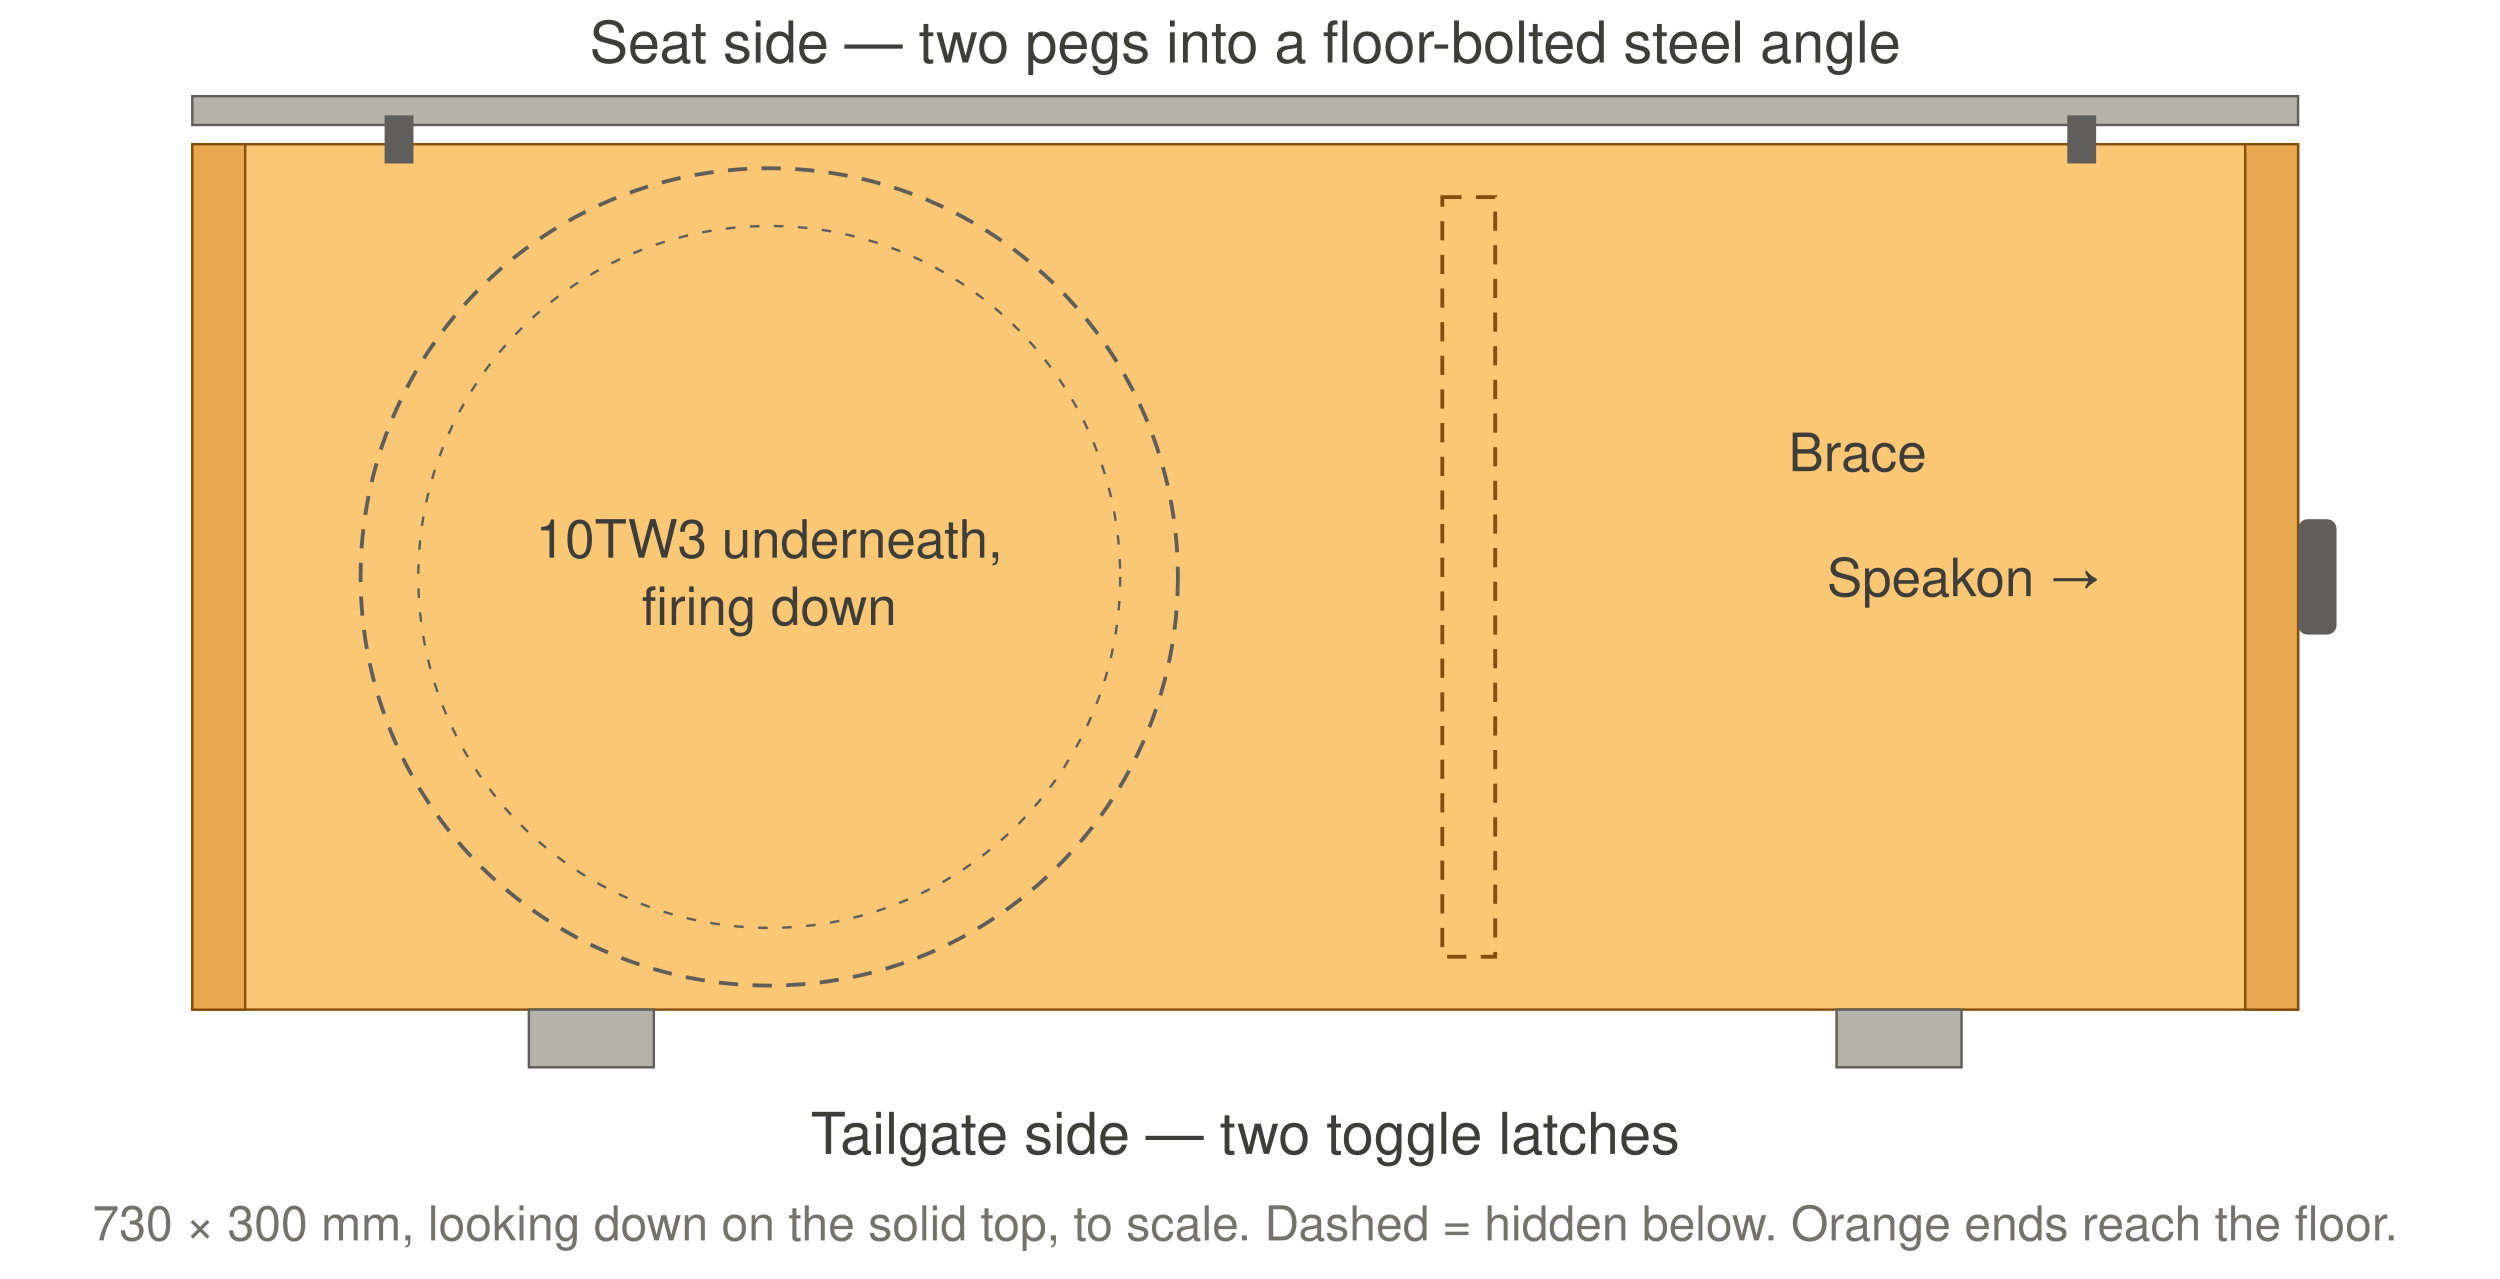
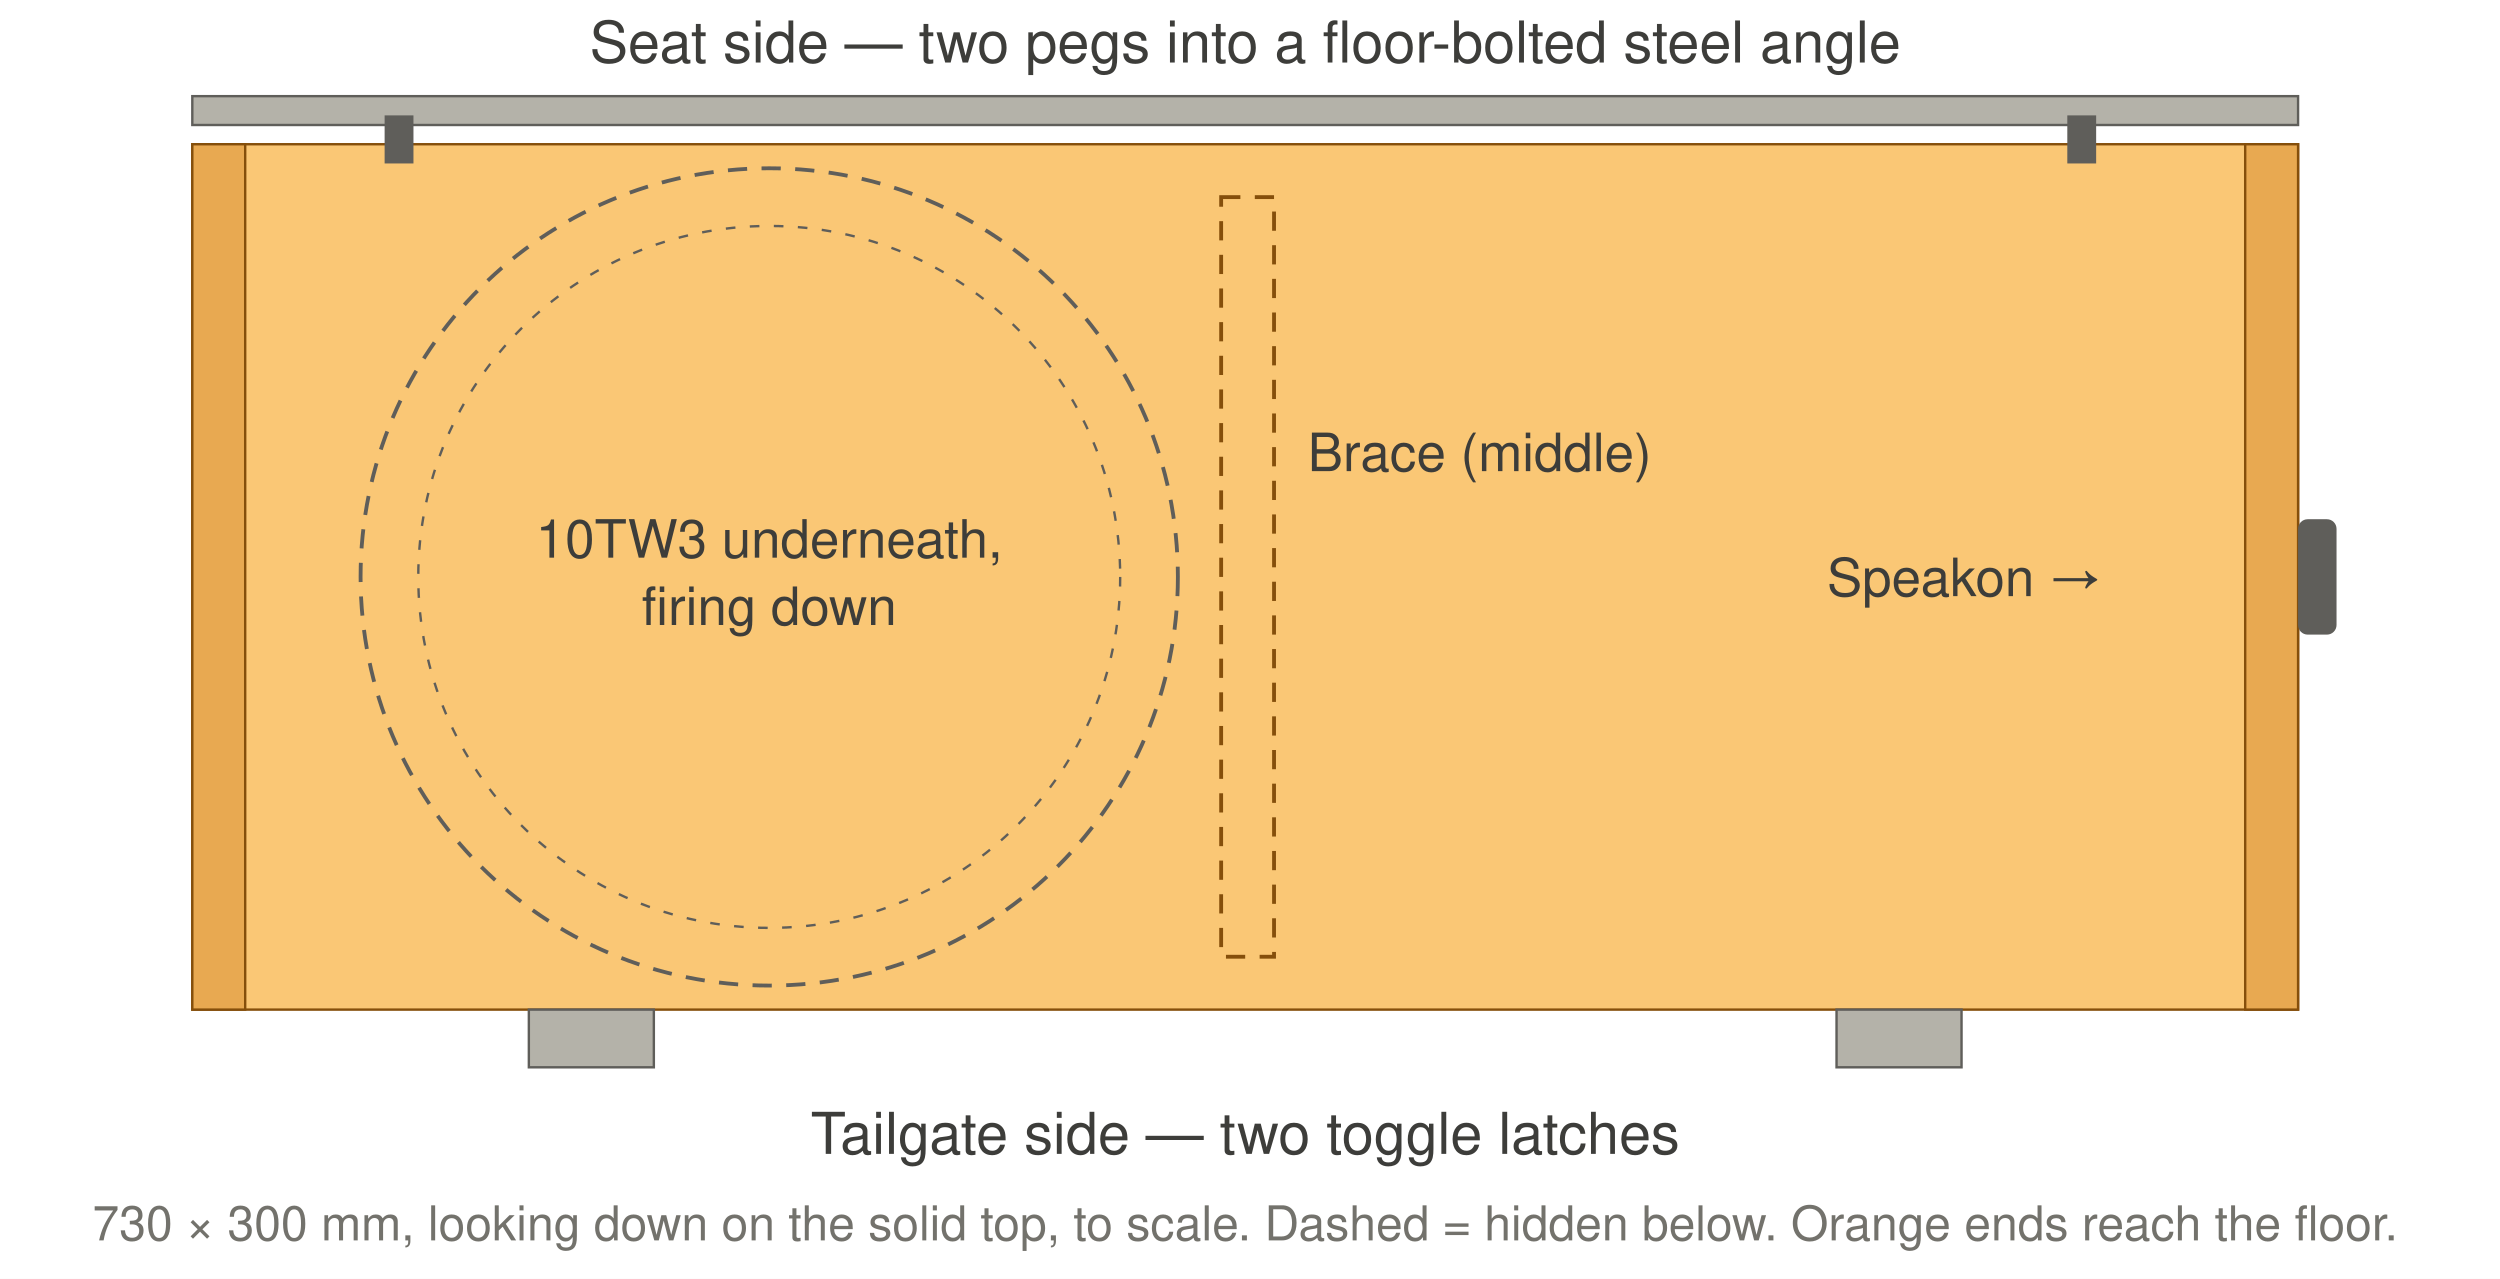
<svg xmlns="http://www.w3.org/2000/svg" viewBox="0 0 520 266" width="640" font-family="Helvetica, Arial, sans-serif" font-size="12">
  <rect width="520" height="266" fill="#ffffff" />
  <rect x="40" y="30" width="438" height="180" fill="#FAC775" stroke="#854F0B" stroke-width="0.5" />
  <circle cx="160" cy="120" r="85" fill="none" stroke="#5F5E5A" stroke-width="0.8" stroke-dasharray="4 3" />
  <circle cx="160" cy="120" r="73" fill="none" stroke="#5F5E5A" stroke-width="0.5" stroke-dasharray="2 3" />
-   <rect x="300" y="41" width="11" height="158" fill="none" stroke="#854F0B" stroke-width="0.8" stroke-dasharray="4 3" />
+   <rect x="254" y="41" width="11" height="158" fill="none" stroke="#854F0B" stroke-width="0.8" stroke-dasharray="4 3" />
  <g fill="#E8A951" stroke="#854F0B" stroke-width="0.5">
    <rect x="40" y="30" width="11" height="180" />
    <rect x="467" y="30" width="11" height="180" />
  </g>
  <rect x="478" y="108" width="8" height="24" rx="2" fill="#5F5E5A" />
  <g fill="#B4B2A9" stroke="#5F5E5A" stroke-width="0.5">
    <rect x="110" y="210" width="26" height="12" />
    <rect x="382" y="210" width="26" height="12" />
  </g>
  <rect x="40" y="20" width="438" height="6" fill="#B4B2A9" stroke="#5F5E5A" stroke-width="0.5" />
  <rect x="80" y="24" width="6" height="10" fill="#5F5E5A" />
  <rect x="430" y="24" width="6" height="10" fill="#5F5E5A" />
  <g fill="#3d3d3a">
    <text x="259" y="13" text-anchor="middle">Seat side — two pegs into a floor-bolted steel angle</text>
    <text x="259" y="240" text-anchor="middle">Tailgate side — two toggle latches</text>
    <text x="160" y="116" text-anchor="middle" font-size="11">10TW3 underneath,</text>
    <text x="160" y="130" text-anchor="middle" font-size="11">firing down</text>
-     <text x="372" y="98" font-size="11">Brace</text>
+     <text x="272" y="98" font-size="11">Brace (middle)</text>
    <text x="380" y="124" font-size="11">Speakon →</text>
  </g>
  <g fill="#73726c" font-size="10">
    <text x="259" y="258" text-anchor="middle">730 × 300 mm, looking down on the solid top, to scale. Dashed = hidden below. Orange ends reach the floor.</text>
  </g>
</svg>
